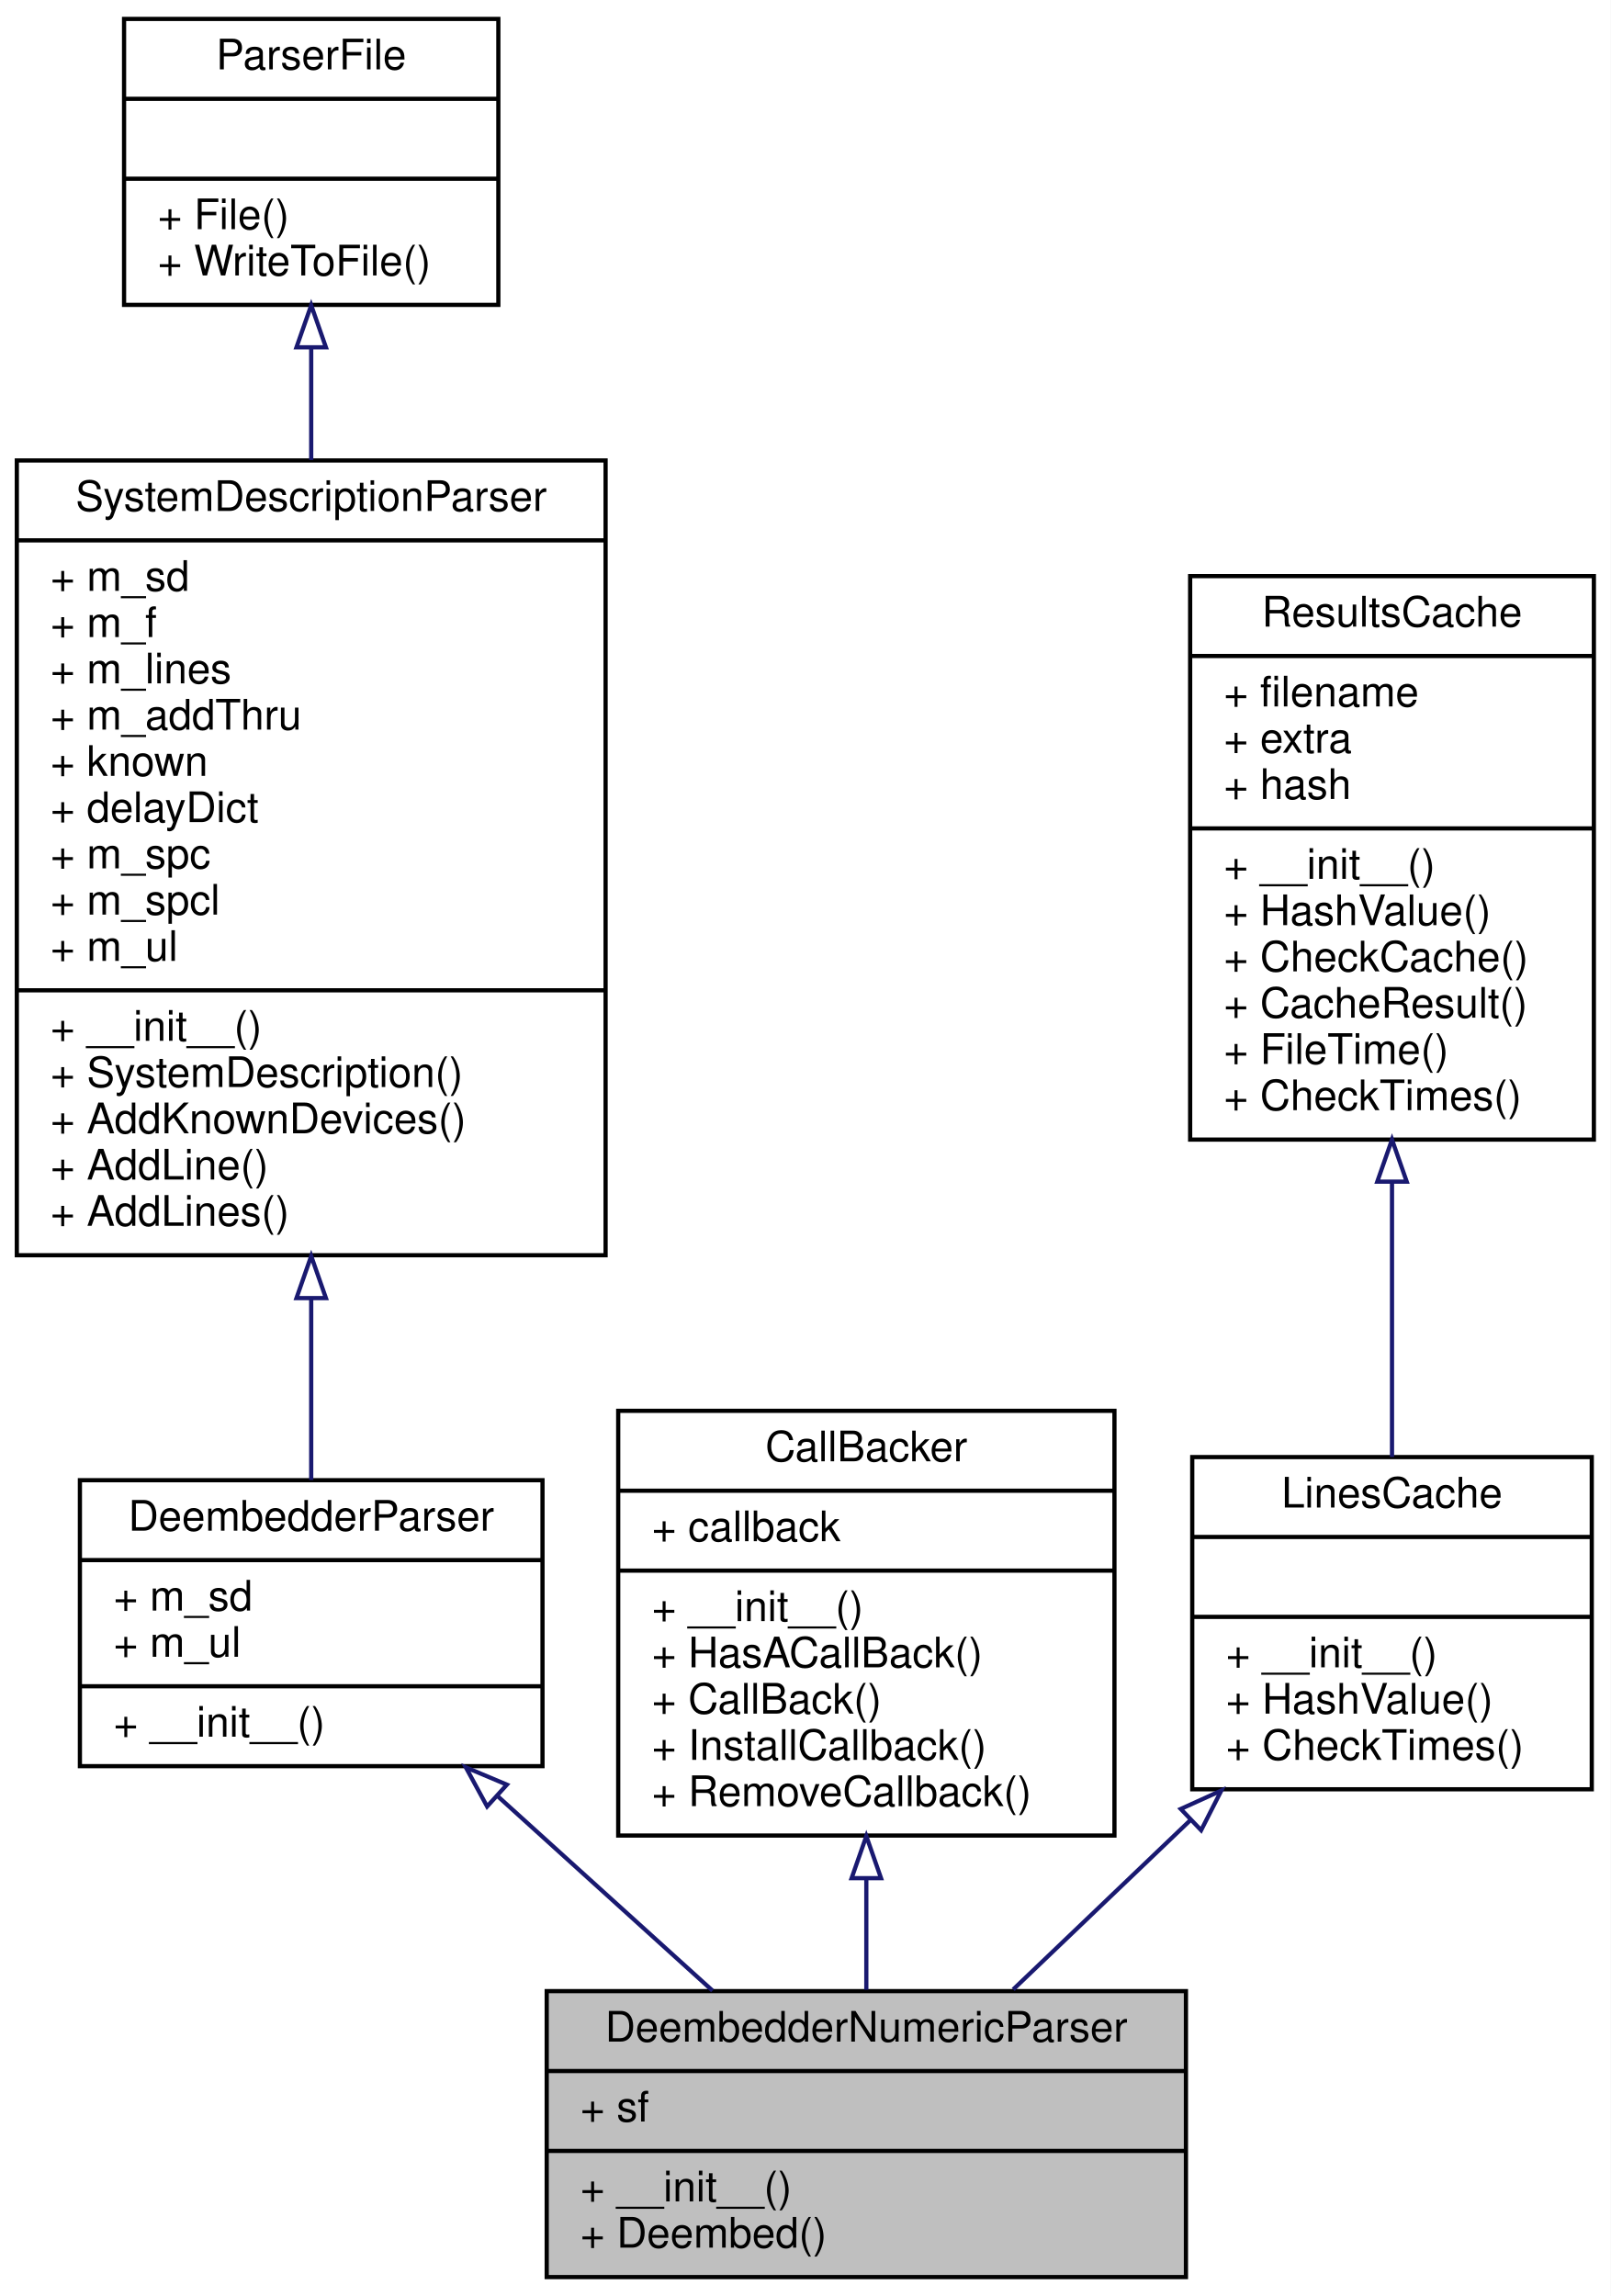
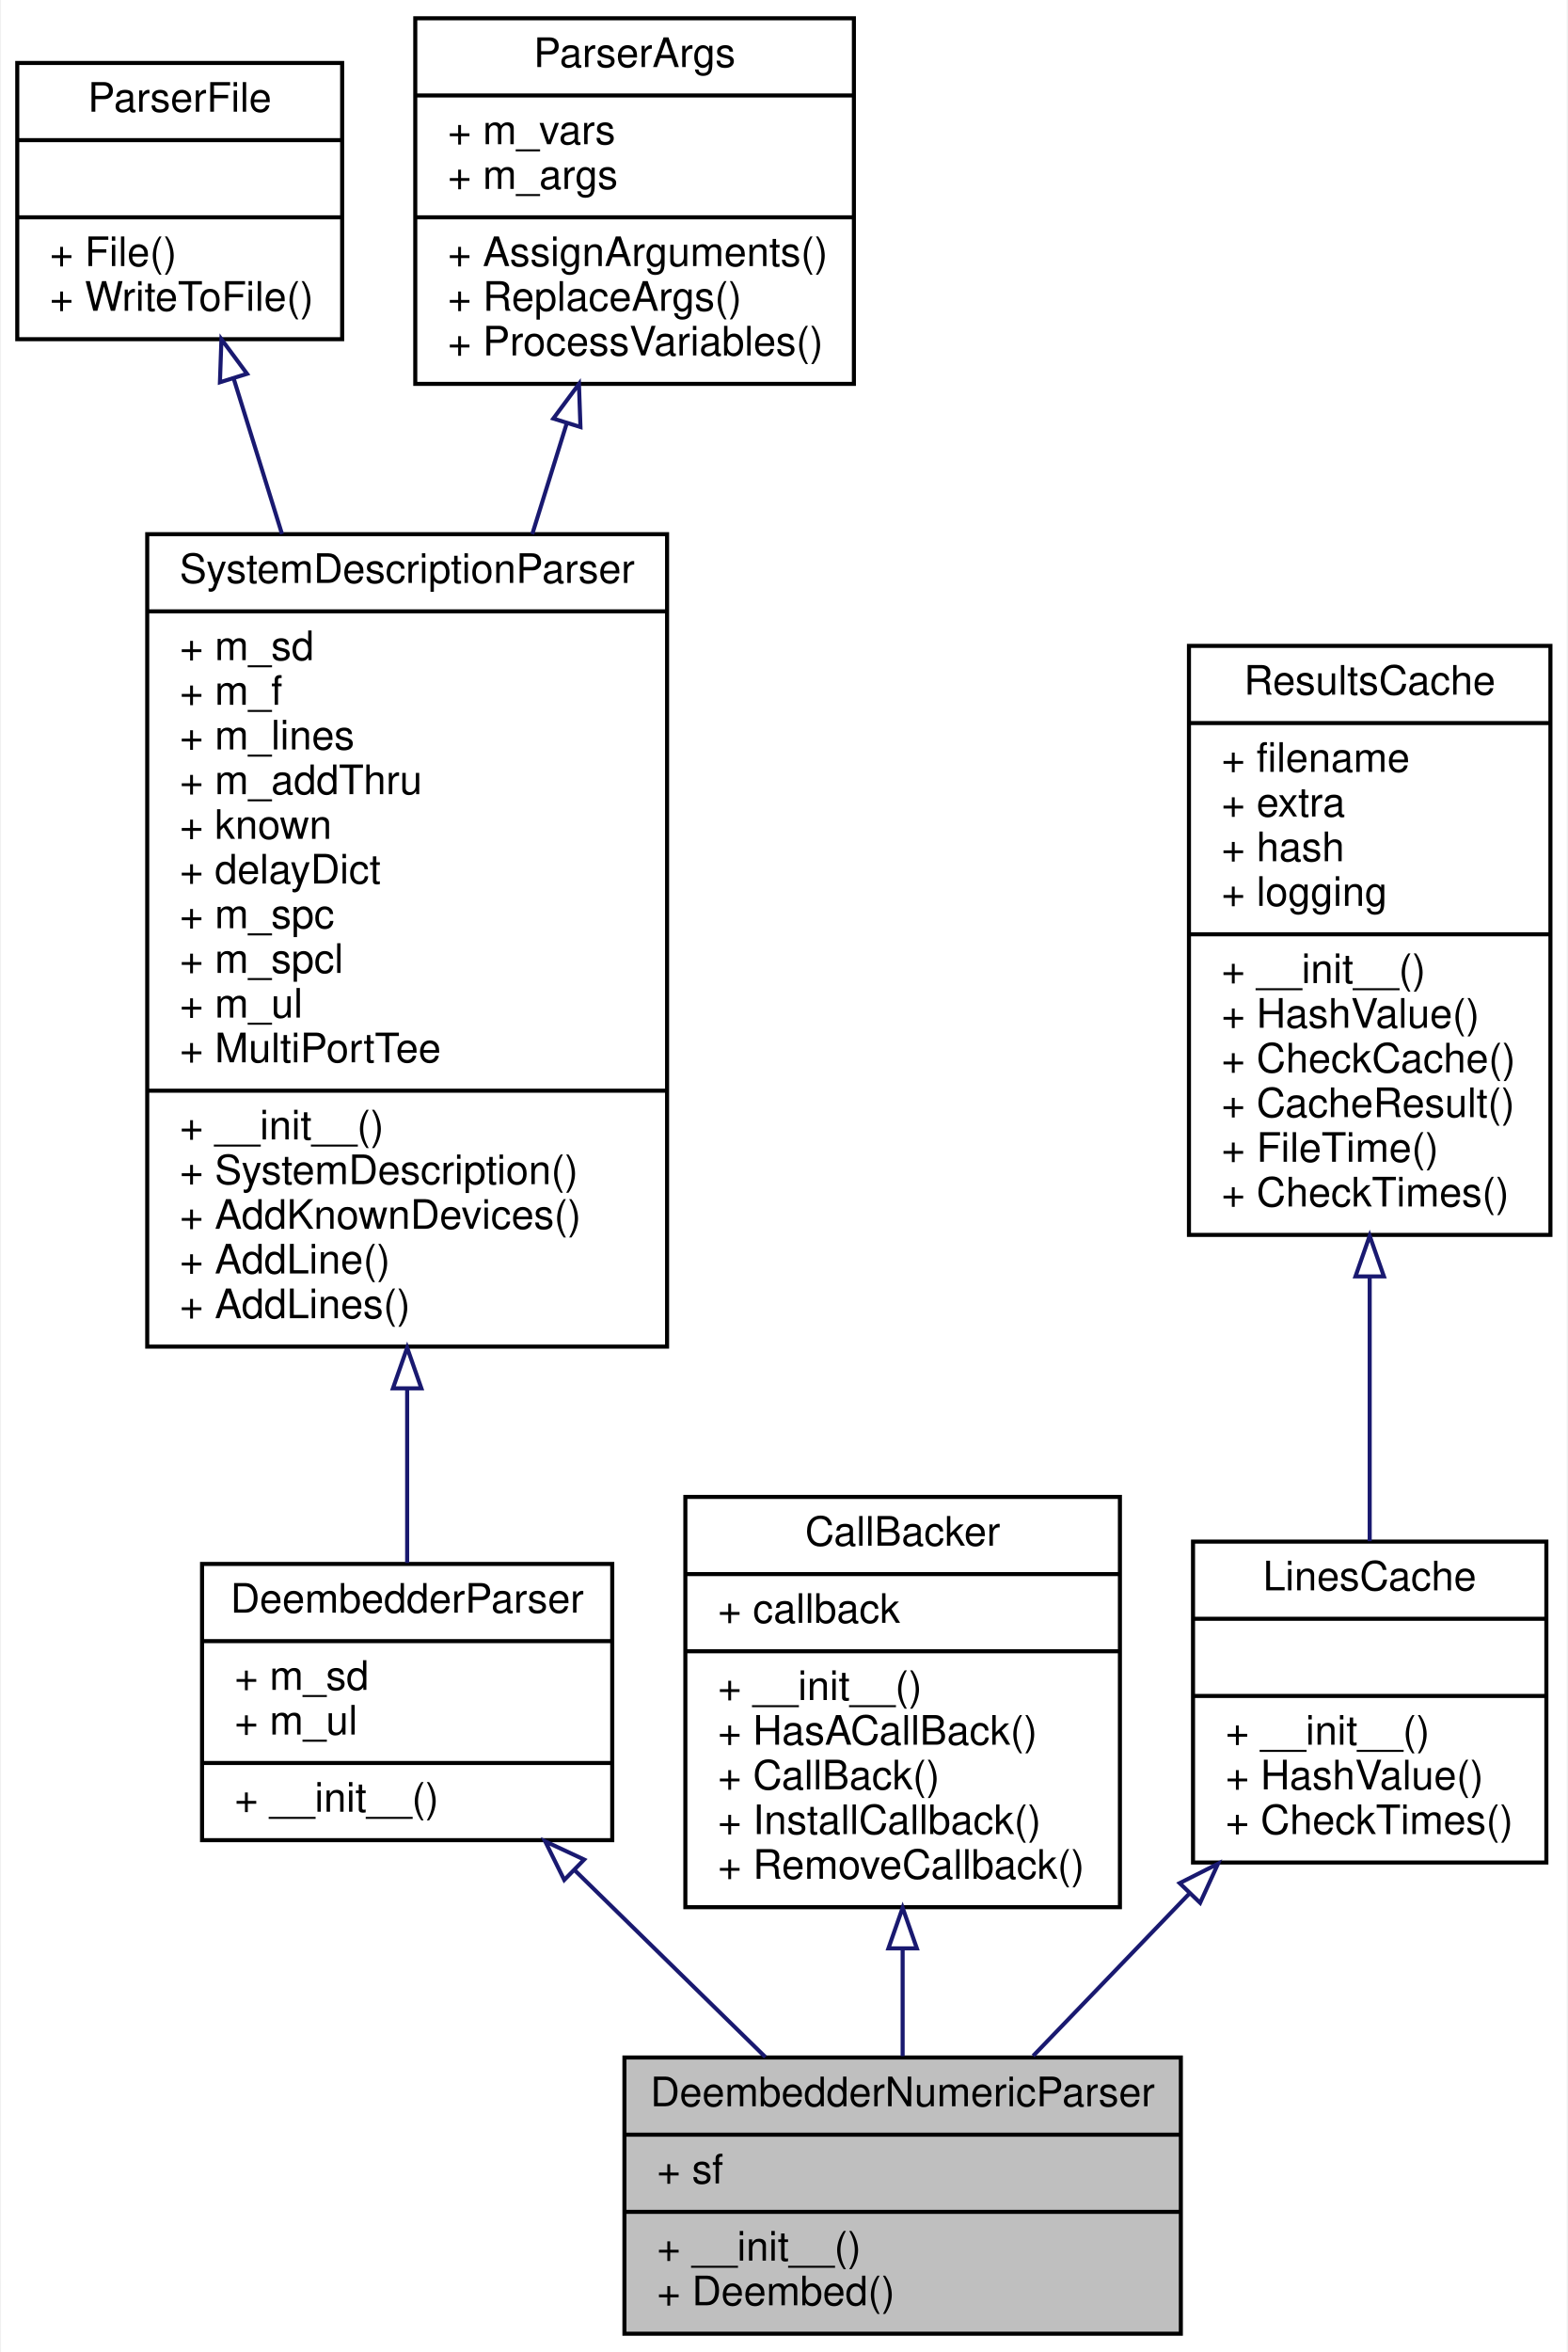
- <svg xmlns="http://www.w3.org/2000/svg" xmlns:xlink="http://www.w3.org/1999/xlink" width="383pt" height="546pt" viewBox="0.00 0.00 383.00 546.00">
-   <g id="graph0" class="graph" transform="scale(1 1) rotate(0) translate(4 542)">
-     <polygon fill="white" stroke="transparent" points="-4,4 -4,-542 379,-542 379,4 -4,4" />
+ <svg xmlns="http://www.w3.org/2000/svg" xmlns:xlink="http://www.w3.org/1999/xlink" width="386pt" height="579pt" viewBox="0.00 0.00 385.50 579.00">
+   <g id="graph0" class="graph" transform="scale(1 1) rotate(0) translate(4 575)">
+     <polygon fill="white" stroke="transparent" points="-4,4 -4,-575 381.5,-575 381.5,4 -4,4" />
    <g id="node1" class="node">
      <g id="a_node1">
        <a xlink:title="generates deembedd s-parameters from a netlist">
-           <polygon fill="#bfbfbf" stroke="black" points="126,-0.5 126,-68.5 278,-68.5 278,-0.5 126,-0.5" />
-           <text text-anchor="middle" x="202" y="-56.5" font-family="Helvetica,sans-Serif" font-size="10.00">DeembedderNumericParser</text>
-           <polyline fill="none" stroke="black" points="126,-49.5 278,-49.5 " />
-           <text text-anchor="start" x="134" y="-37.5" font-family="Helvetica,sans-Serif" font-size="10.00">+ sf</text>
-           <polyline fill="none" stroke="black" points="126,-30.5 278,-30.5 " />
-           <text text-anchor="start" x="134" y="-18.5" font-family="Helvetica,sans-Serif" font-size="10.00">+ __init__()</text>
-           <text text-anchor="start" x="134" y="-7.5" font-family="Helvetica,sans-Serif" font-size="10.00">+ Deembed()</text>
+           <polygon fill="#bfbfbf" stroke="black" points="149.5,-0.5 149.5,-68.5 286.5,-68.5 286.5,-0.5 149.5,-0.5" />
+           <text text-anchor="middle" x="218" y="-56.5" font-family="Helvetica,sans-Serif" font-size="10.00">DeembedderNumericParser</text>
+           <polyline fill="none" stroke="black" points="149.5,-49.5 286.5,-49.5 " />
+           <text text-anchor="start" x="157.5" y="-37.5" font-family="Helvetica,sans-Serif" font-size="10.00">+ sf</text>
+           <polyline fill="none" stroke="black" points="149.5,-30.5 286.5,-30.5 " />
+           <text text-anchor="start" x="157.5" y="-18.5" font-family="Helvetica,sans-Serif" font-size="10.00">+ __init__()</text>
+           <text text-anchor="start" x="157.5" y="-7.5" font-family="Helvetica,sans-Serif" font-size="10.00">+ Deembed()</text>
        </a>
      </g>
    </g>
    <g id="node2" class="node">
      <g id="a_node2">
        <a xlink:href="classSignalIntegrity_1_1Lib_1_1Parsers_1_1DeembedderParser_1_1DeembedderParser.xhtml" target="_top" xlink:title="base class for netlist based deembedding solutions">
-           <polygon fill="white" stroke="black" points="15,-122 15,-190 125,-190 125,-122 15,-122" />
-           <text text-anchor="middle" x="70" y="-178" font-family="Helvetica,sans-Serif" font-size="10.00">DeembedderParser</text>
-           <polyline fill="none" stroke="black" points="15,-171 125,-171 " />
-           <text text-anchor="start" x="23" y="-159" font-family="Helvetica,sans-Serif" font-size="10.00">+ m_sd</text>
-           <text text-anchor="start" x="23" y="-148" font-family="Helvetica,sans-Serif" font-size="10.00">+ m_ul</text>
-           <polyline fill="none" stroke="black" points="15,-141 125,-141 " />
-           <text text-anchor="start" x="23" y="-129" font-family="Helvetica,sans-Serif" font-size="10.00">+ __init__()</text>
+           <polygon fill="white" stroke="black" points="45.5,-122 45.5,-190 146.5,-190 146.5,-122 45.5,-122" />
+           <text text-anchor="middle" x="96" y="-178" font-family="Helvetica,sans-Serif" font-size="10.00">DeembedderParser</text>
+           <polyline fill="none" stroke="black" points="45.5,-171 146.5,-171 " />
+           <text text-anchor="start" x="53.5" y="-159" font-family="Helvetica,sans-Serif" font-size="10.00">+ m_sd</text>
+           <text text-anchor="start" x="53.5" y="-148" font-family="Helvetica,sans-Serif" font-size="10.00">+ m_ul</text>
+           <polyline fill="none" stroke="black" points="45.5,-141 146.5,-141 " />
+           <text text-anchor="start" x="53.5" y="-129" font-family="Helvetica,sans-Serif" font-size="10.00">+ __init__()</text>
        </a>
      </g>
    </g>
    <g id="edge1" class="edge">
-       <path fill="none" stroke="midnightblue" d="M114.25,-114.94C130.87,-99.89 149.57,-82.96 165.43,-68.61" />
-       <polygon fill="none" stroke="midnightblue" points="111.83,-112.41 106.77,-121.71 116.53,-117.6 111.83,-112.41" />
+       <path fill="none" stroke="midnightblue" d="M137.31,-114.54C152.57,-99.59 169.68,-82.83 184.2,-68.61" />
+       <polygon fill="none" stroke="midnightblue" points="134.68,-112.21 129.98,-121.71 139.58,-117.22 134.68,-112.21" />
    </g>
    <g id="node3" class="node">
      <g id="a_node3">
        <a xlink:href="classSignalIntegrity_1_1Lib_1_1Parsers_1_1SystemDescriptionParser_1_1SystemDescriptionParser.xhtml" target="_top" xlink:title="Parses netlists and produces system descriptions.">
-           <polygon fill="white" stroke="black" points="0,-243.5 0,-432.5 140,-432.5 140,-243.5 0,-243.5" />
-           <text text-anchor="middle" x="70" y="-420.5" font-family="Helvetica,sans-Serif" font-size="10.00">SystemDescriptionParser</text>
-           <polyline fill="none" stroke="black" points="0,-413.5 140,-413.5 " />
-           <text text-anchor="start" x="8" y="-401.5" font-family="Helvetica,sans-Serif" font-size="10.00">+ m_sd</text>
-           <text text-anchor="start" x="8" y="-390.5" font-family="Helvetica,sans-Serif" font-size="10.00">+ m_f</text>
-           <text text-anchor="start" x="8" y="-379.5" font-family="Helvetica,sans-Serif" font-size="10.00">+ m_lines</text>
-           <text text-anchor="start" x="8" y="-368.5" font-family="Helvetica,sans-Serif" font-size="10.00">+ m_addThru</text>
-           <text text-anchor="start" x="8" y="-357.5" font-family="Helvetica,sans-Serif" font-size="10.00">+ known</text>
-           <text text-anchor="start" x="8" y="-346.5" font-family="Helvetica,sans-Serif" font-size="10.00">+ delayDict</text>
-           <text text-anchor="start" x="8" y="-335.5" font-family="Helvetica,sans-Serif" font-size="10.00">+ m_spc</text>
-           <text text-anchor="start" x="8" y="-324.5" font-family="Helvetica,sans-Serif" font-size="10.00">+ m_spcl</text>
-           <text text-anchor="start" x="8" y="-313.5" font-family="Helvetica,sans-Serif" font-size="10.00">+ m_ul</text>
-           <polyline fill="none" stroke="black" points="0,-306.5 140,-306.5 " />
-           <text text-anchor="start" x="8" y="-294.5" font-family="Helvetica,sans-Serif" font-size="10.00">+ __init__()</text>
-           <text text-anchor="start" x="8" y="-283.5" font-family="Helvetica,sans-Serif" font-size="10.00">+ SystemDescription()</text>
-           <text text-anchor="start" x="8" y="-272.5" font-family="Helvetica,sans-Serif" font-size="10.00">+ AddKnownDevices()</text>
-           <text text-anchor="start" x="8" y="-261.5" font-family="Helvetica,sans-Serif" font-size="10.00">+ AddLine()</text>
-           <text text-anchor="start" x="8" y="-250.5" font-family="Helvetica,sans-Serif" font-size="10.00">+ AddLines()</text>
+           <polygon fill="white" stroke="black" points="32,-243.5 32,-443.5 160,-443.5 160,-243.5 32,-243.5" />
+           <text text-anchor="middle" x="96" y="-431.5" font-family="Helvetica,sans-Serif" font-size="10.00">SystemDescriptionParser</text>
+           <polyline fill="none" stroke="black" points="32,-424.5 160,-424.5 " />
+           <text text-anchor="start" x="40" y="-412.5" font-family="Helvetica,sans-Serif" font-size="10.00">+ m_sd</text>
+           <text text-anchor="start" x="40" y="-401.5" font-family="Helvetica,sans-Serif" font-size="10.00">+ m_f</text>
+           <text text-anchor="start" x="40" y="-390.5" font-family="Helvetica,sans-Serif" font-size="10.00">+ m_lines</text>
+           <text text-anchor="start" x="40" y="-379.5" font-family="Helvetica,sans-Serif" font-size="10.00">+ m_addThru</text>
+           <text text-anchor="start" x="40" y="-368.5" font-family="Helvetica,sans-Serif" font-size="10.00">+ known</text>
+           <text text-anchor="start" x="40" y="-357.5" font-family="Helvetica,sans-Serif" font-size="10.00">+ delayDict</text>
+           <text text-anchor="start" x="40" y="-346.5" font-family="Helvetica,sans-Serif" font-size="10.00">+ m_spc</text>
+           <text text-anchor="start" x="40" y="-335.5" font-family="Helvetica,sans-Serif" font-size="10.00">+ m_spcl</text>
+           <text text-anchor="start" x="40" y="-324.5" font-family="Helvetica,sans-Serif" font-size="10.00">+ m_ul</text>
+           <text text-anchor="start" x="40" y="-313.5" font-family="Helvetica,sans-Serif" font-size="10.00">+ MultiPortTee</text>
+           <polyline fill="none" stroke="black" points="32,-306.5 160,-306.5 " />
+           <text text-anchor="start" x="40" y="-294.5" font-family="Helvetica,sans-Serif" font-size="10.00">+ __init__()</text>
+           <text text-anchor="start" x="40" y="-283.5" font-family="Helvetica,sans-Serif" font-size="10.00">+ SystemDescription()</text>
+           <text text-anchor="start" x="40" y="-272.5" font-family="Helvetica,sans-Serif" font-size="10.00">+ AddKnownDevices()</text>
+           <text text-anchor="start" x="40" y="-261.5" font-family="Helvetica,sans-Serif" font-size="10.00">+ AddLine()</text>
+           <text text-anchor="start" x="40" y="-250.5" font-family="Helvetica,sans-Serif" font-size="10.00">+ AddLines()</text>
        </a>
      </g>
    </g>
    <g id="edge2" class="edge">
-       <path fill="none" stroke="midnightblue" d="M70,-233.04C70,-217.5 70,-202.53 70,-190.04" />
-       <polygon fill="none" stroke="midnightblue" points="66.5,-233.31 70,-243.31 73.5,-233.31 66.5,-233.31" />
+       <path fill="none" stroke="midnightblue" d="M96,-232.98C96,-217.49 96,-202.64 96,-190.25" />
+       <polygon fill="none" stroke="midnightblue" points="92.5,-233.23 96,-243.23 99.5,-233.23 92.5,-233.23" />
    </g>
    <g id="node4" class="node">
      <g id="a_node4">
        <a xlink:href="classSignalIntegrity_1_1Lib_1_1Parsers_1_1ParserFile_1_1ParserFile.xhtml" target="_top" xlink:title="file handling base class for parsers">
-           <polygon fill="white" stroke="black" points="25.5,-469.5 25.5,-537.5 114.5,-537.5 114.5,-469.5 25.5,-469.5" />
-           <text text-anchor="middle" x="70" y="-525.5" font-family="Helvetica,sans-Serif" font-size="10.00">ParserFile</text>
-           <polyline fill="none" stroke="black" points="25.5,-518.5 114.5,-518.5 " />
-           <text text-anchor="middle" x="70" y="-506.5" font-family="Helvetica,sans-Serif" font-size="10.00"> </text>
-           <polyline fill="none" stroke="black" points="25.5,-499.5 114.5,-499.5 " />
-           <text text-anchor="start" x="33.5" y="-487.5" font-family="Helvetica,sans-Serif" font-size="10.00">+ File()</text>
-           <text text-anchor="start" x="33.5" y="-476.5" font-family="Helvetica,sans-Serif" font-size="10.00">+ WriteToFile()</text>
+           <polygon fill="white" stroke="black" points="0,-491.5 0,-559.5 80,-559.5 80,-491.5 0,-491.5" />
+           <text text-anchor="middle" x="40" y="-547.5" font-family="Helvetica,sans-Serif" font-size="10.00">ParserFile</text>
+           <polyline fill="none" stroke="black" points="0,-540.5 80,-540.5 " />
+           <text text-anchor="middle" x="40" y="-528.5" font-family="Helvetica,sans-Serif" font-size="10.00"> </text>
+           <polyline fill="none" stroke="black" points="0,-521.5 80,-521.5 " />
+           <text text-anchor="start" x="8" y="-509.5" font-family="Helvetica,sans-Serif" font-size="10.00">+ File()</text>
+           <text text-anchor="start" x="8" y="-498.5" font-family="Helvetica,sans-Serif" font-size="10.00">+ WriteToFile()</text>
        </a>
      </g>
    </g>
    <g id="edge3" class="edge">
-       <path fill="none" stroke="midnightblue" d="M70,-459.25C70,-450.9 70,-441.85 70,-432.6" />
-       <polygon fill="none" stroke="midnightblue" points="66.5,-459.41 70,-469.41 73.5,-459.41 66.5,-459.41" />
+       <path fill="none" stroke="midnightblue" d="M53.33,-481.67C56.95,-470.03 61.02,-456.92 65.18,-443.55" />
+       <polygon fill="none" stroke="midnightblue" points="49.9,-480.9 50.27,-491.49 56.58,-482.98 49.9,-480.9" />
    </g>
    <g id="node5" class="node">
      <g id="a_node5">
-         <a xlink:href="classSignalIntegrity_1_1Lib_1_1CallBacker_1_1CallBacker.xhtml" target="_top" xlink:title="Handles Callbacks that allow progress reporting during long calculations and capability to abort.">
-           <polygon fill="white" stroke="black" points="143,-105.5 143,-206.5 261,-206.5 261,-105.5 143,-105.5" />
-           <text text-anchor="middle" x="202" y="-194.5" font-family="Helvetica,sans-Serif" font-size="10.00">CallBacker</text>
-           <polyline fill="none" stroke="black" points="143,-187.5 261,-187.5 " />
-           <text text-anchor="start" x="151" y="-175.5" font-family="Helvetica,sans-Serif" font-size="10.00">+ callback</text>
-           <polyline fill="none" stroke="black" points="143,-168.5 261,-168.5 " />
-           <text text-anchor="start" x="151" y="-156.5" font-family="Helvetica,sans-Serif" font-size="10.00">+ __init__()</text>
-           <text text-anchor="start" x="151" y="-145.5" font-family="Helvetica,sans-Serif" font-size="10.00">+ HasACallBack()</text>
-           <text text-anchor="start" x="151" y="-134.5" font-family="Helvetica,sans-Serif" font-size="10.00">+ CallBack()</text>
-           <text text-anchor="start" x="151" y="-123.5" font-family="Helvetica,sans-Serif" font-size="10.00">+ InstallCallback()</text>
-           <text text-anchor="start" x="151" y="-112.5" font-family="Helvetica,sans-Serif" font-size="10.00">+ RemoveCallback()</text>
+         <a xlink:href="classSignalIntegrity_1_1Lib_1_1Parsers_1_1ParserArgs_1_1ParserArgs.xhtml" target="_top" xlink:title="argument handling base class for parsers">
+           <polygon fill="white" stroke="black" points="98,-480.5 98,-570.5 206,-570.5 206,-480.5 98,-480.5" />
+           <text text-anchor="middle" x="152" y="-558.5" font-family="Helvetica,sans-Serif" font-size="10.00">ParserArgs</text>
+           <polyline fill="none" stroke="black" points="98,-551.5 206,-551.5 " />
+           <text text-anchor="start" x="106" y="-539.5" font-family="Helvetica,sans-Serif" font-size="10.00">+ m_vars</text>
+           <text text-anchor="start" x="106" y="-528.5" font-family="Helvetica,sans-Serif" font-size="10.00">+ m_args</text>
+           <polyline fill="none" stroke="black" points="98,-521.5 206,-521.5 " />
+           <text text-anchor="start" x="106" y="-509.5" font-family="Helvetica,sans-Serif" font-size="10.00">+ AssignArguments()</text>
+           <text text-anchor="start" x="106" y="-498.5" font-family="Helvetica,sans-Serif" font-size="10.00">+ ReplaceArgs()</text>
+           <text text-anchor="start" x="106" y="-487.5" font-family="Helvetica,sans-Serif" font-size="10.00">+ ProcessVariables()</text>
        </a>
      </g>
    </g>
    <g id="edge4" class="edge">
-       <path fill="none" stroke="midnightblue" d="M202,-95.17C202,-86.11 202,-77.05 202,-68.83" />
-       <polygon fill="none" stroke="midnightblue" points="198.5,-95.36 202,-105.36 205.5,-95.36 198.5,-95.36" />
+       <path fill="none" stroke="midnightblue" d="M135.32,-470.88C132.61,-462.17 129.73,-452.91 126.81,-443.52" />
+       <polygon fill="none" stroke="midnightblue" points="131.99,-471.96 138.3,-480.47 138.67,-469.88 131.99,-471.96" />
    </g>
    <g id="node6" class="node">
      <g id="a_node6">
-         <a xlink:href="classSignalIntegrity_1_1Lib_1_1ResultsCache_1_1LinesCache.xhtml" target="_top" xlink:title="Caches results calculated based on netlist lines, as used in all of the parser classes.">
-           <polygon fill="white" stroke="black" points="279.5,-116.5 279.5,-195.5 374.5,-195.5 374.5,-116.5 279.5,-116.5" />
-           <text text-anchor="middle" x="327" y="-183.5" font-family="Helvetica,sans-Serif" font-size="10.00">LinesCache</text>
-           <polyline fill="none" stroke="black" points="279.5,-176.5 374.5,-176.5 " />
-           <text text-anchor="middle" x="327" y="-164.5" font-family="Helvetica,sans-Serif" font-size="10.00"> </text>
-           <polyline fill="none" stroke="black" points="279.5,-157.5 374.5,-157.5 " />
-           <text text-anchor="start" x="287.5" y="-145.5" font-family="Helvetica,sans-Serif" font-size="10.00">+ __init__()</text>
-           <text text-anchor="start" x="287.5" y="-134.5" font-family="Helvetica,sans-Serif" font-size="10.00">+ HashValue()</text>
-           <text text-anchor="start" x="287.5" y="-123.5" font-family="Helvetica,sans-Serif" font-size="10.00">+ CheckTimes()</text>
+         <a xlink:href="classSignalIntegrity_1_1Lib_1_1CallBacker_1_1CallBacker.xhtml" target="_top" xlink:title="Handles Callbacks that allow progress reporting during long calculations and capability to abort.">
+           <polygon fill="white" stroke="black" points="164.5,-105.5 164.5,-206.5 271.5,-206.5 271.5,-105.5 164.5,-105.5" />
+           <text text-anchor="middle" x="218" y="-194.5" font-family="Helvetica,sans-Serif" font-size="10.00">CallBacker</text>
+           <polyline fill="none" stroke="black" points="164.5,-187.5 271.5,-187.5 " />
+           <text text-anchor="start" x="172.5" y="-175.5" font-family="Helvetica,sans-Serif" font-size="10.00">+ callback</text>
+           <polyline fill="none" stroke="black" points="164.5,-168.5 271.5,-168.5 " />
+           <text text-anchor="start" x="172.5" y="-156.5" font-family="Helvetica,sans-Serif" font-size="10.00">+ __init__()</text>
+           <text text-anchor="start" x="172.5" y="-145.5" font-family="Helvetica,sans-Serif" font-size="10.00">+ HasACallBack()</text>
+           <text text-anchor="start" x="172.5" y="-134.5" font-family="Helvetica,sans-Serif" font-size="10.00">+ CallBack()</text>
+           <text text-anchor="start" x="172.5" y="-123.5" font-family="Helvetica,sans-Serif" font-size="10.00">+ InstallCallback()</text>
+           <text text-anchor="start" x="172.5" y="-112.5" font-family="Helvetica,sans-Serif" font-size="10.00">+ RemoveCallback()</text>
        </a>
      </g>
    </g>
    <g id="edge5" class="edge">
-       <path fill="none" stroke="midnightblue" d="M279.18,-109.28C265.12,-95.84 250.01,-81.4 236.92,-68.89" />
-       <polygon fill="none" stroke="midnightblue" points="276.77,-111.82 286.42,-116.2 281.61,-106.76 276.77,-111.82" />
+       <path fill="none" stroke="midnightblue" d="M218,-95.17C218,-86.11 218,-77.05 218,-68.83" />
+       <polygon fill="none" stroke="midnightblue" points="214.5,-95.36 218,-105.36 221.5,-95.36 214.5,-95.36" />
    </g>
    <g id="node7" class="node">
      <g id="a_node7">
-         <a xlink:href="classSignalIntegrity_1_1Lib_1_1ResultsCache_1_1ResultsCache.xhtml" target="_top" xlink:title="base class for results caching">
-           <polygon fill="white" stroke="black" points="279,-271 279,-405 375,-405 375,-271 279,-271" />
-           <text text-anchor="middle" x="327" y="-393" font-family="Helvetica,sans-Serif" font-size="10.00">ResultsCache</text>
-           <polyline fill="none" stroke="black" points="279,-386 375,-386 " />
-           <text text-anchor="start" x="287" y="-374" font-family="Helvetica,sans-Serif" font-size="10.00">+ filename</text>
-           <text text-anchor="start" x="287" y="-363" font-family="Helvetica,sans-Serif" font-size="10.00">+ extra</text>
-           <text text-anchor="start" x="287" y="-352" font-family="Helvetica,sans-Serif" font-size="10.00">+ hash</text>
-           <polyline fill="none" stroke="black" points="279,-345 375,-345 " />
-           <text text-anchor="start" x="287" y="-333" font-family="Helvetica,sans-Serif" font-size="10.00">+ __init__()</text>
-           <text text-anchor="start" x="287" y="-322" font-family="Helvetica,sans-Serif" font-size="10.00">+ HashValue()</text>
-           <text text-anchor="start" x="287" y="-311" font-family="Helvetica,sans-Serif" font-size="10.00">+ CheckCache()</text>
-           <text text-anchor="start" x="287" y="-300" font-family="Helvetica,sans-Serif" font-size="10.00">+ CacheResult()</text>
-           <text text-anchor="start" x="287" y="-289" font-family="Helvetica,sans-Serif" font-size="10.00">+ FileTime()</text>
-           <text text-anchor="start" x="287" y="-278" font-family="Helvetica,sans-Serif" font-size="10.00">+ CheckTimes()</text>
+         <a xlink:href="classSignalIntegrity_1_1Lib_1_1ResultsCache_1_1LinesCache.xhtml" target="_top" xlink:title="Caches results calculated based on netlist lines, as used in all of the parser classes.">
+           <polygon fill="white" stroke="black" points="289.5,-116.5 289.5,-195.5 376.5,-195.5 376.5,-116.5 289.5,-116.5" />
+           <text text-anchor="middle" x="333" y="-183.5" font-family="Helvetica,sans-Serif" font-size="10.00">LinesCache</text>
+           <polyline fill="none" stroke="black" points="289.5,-176.5 376.5,-176.5 " />
+           <text text-anchor="middle" x="333" y="-164.5" font-family="Helvetica,sans-Serif" font-size="10.00"> </text>
+           <polyline fill="none" stroke="black" points="289.5,-157.5 376.5,-157.5 " />
+           <text text-anchor="start" x="297.5" y="-145.5" font-family="Helvetica,sans-Serif" font-size="10.00">+ __init__()</text>
+           <text text-anchor="start" x="297.5" y="-134.5" font-family="Helvetica,sans-Serif" font-size="10.00">+ HashValue()</text>
+           <text text-anchor="start" x="297.5" y="-123.5" font-family="Helvetica,sans-Serif" font-size="10.00">+ CheckTimes()</text>
        </a>
      </g>
    </g>
    <g id="edge6" class="edge">
-       <path fill="none" stroke="midnightblue" d="M327,-260.76C327,-238.25 327,-214.56 327,-195.51" />
-       <polygon fill="none" stroke="midnightblue" points="323.5,-261 327,-271 330.5,-261 323.5,-261" />
+       <path fill="none" stroke="midnightblue" d="M288.65,-108.91C275.82,-95.58 262.06,-81.28 250.13,-68.89" />
+       <polygon fill="none" stroke="midnightblue" points="286.21,-111.42 295.66,-116.2 291.25,-106.57 286.21,-111.42" />
+     </g>
+     <g id="node8" class="node">
+       <g id="a_node8">
+         <a xlink:href="classSignalIntegrity_1_1Lib_1_1ResultsCache_1_1ResultsCache.xhtml" target="_top" xlink:title="base class for results caching">
+           <polygon fill="white" stroke="black" points="288.5,-271 288.5,-416 377.5,-416 377.5,-271 288.5,-271" />
+           <text text-anchor="middle" x="333" y="-404" font-family="Helvetica,sans-Serif" font-size="10.00">ResultsCache</text>
+           <polyline fill="none" stroke="black" points="288.5,-397 377.5,-397 " />
+           <text text-anchor="start" x="296.5" y="-385" font-family="Helvetica,sans-Serif" font-size="10.00">+ filename</text>
+           <text text-anchor="start" x="296.5" y="-374" font-family="Helvetica,sans-Serif" font-size="10.00">+ extra</text>
+           <text text-anchor="start" x="296.5" y="-363" font-family="Helvetica,sans-Serif" font-size="10.00">+ hash</text>
+           <text text-anchor="start" x="296.5" y="-352" font-family="Helvetica,sans-Serif" font-size="10.00">+ logging</text>
+           <polyline fill="none" stroke="black" points="288.5,-345 377.5,-345 " />
+           <text text-anchor="start" x="296.5" y="-333" font-family="Helvetica,sans-Serif" font-size="10.00">+ __init__()</text>
+           <text text-anchor="start" x="296.5" y="-322" font-family="Helvetica,sans-Serif" font-size="10.00">+ HashValue()</text>
+           <text text-anchor="start" x="296.5" y="-311" font-family="Helvetica,sans-Serif" font-size="10.00">+ CheckCache()</text>
+           <text text-anchor="start" x="296.5" y="-300" font-family="Helvetica,sans-Serif" font-size="10.00">+ CacheResult()</text>
+           <text text-anchor="start" x="296.5" y="-289" font-family="Helvetica,sans-Serif" font-size="10.00">+ FileTime()</text>
+           <text text-anchor="start" x="296.5" y="-278" font-family="Helvetica,sans-Serif" font-size="10.00">+ CheckTimes()</text>
+         </a>
+       </g>
+     </g>
+     <g id="edge7" class="edge">
+       <path fill="none" stroke="midnightblue" d="M333,-260.49C333,-237.9 333,-214.46 333,-195.61" />
+       <polygon fill="none" stroke="midnightblue" points="329.5,-260.78 333,-270.78 336.5,-260.78 329.5,-260.78" />
    </g>
  </g>
</svg>
